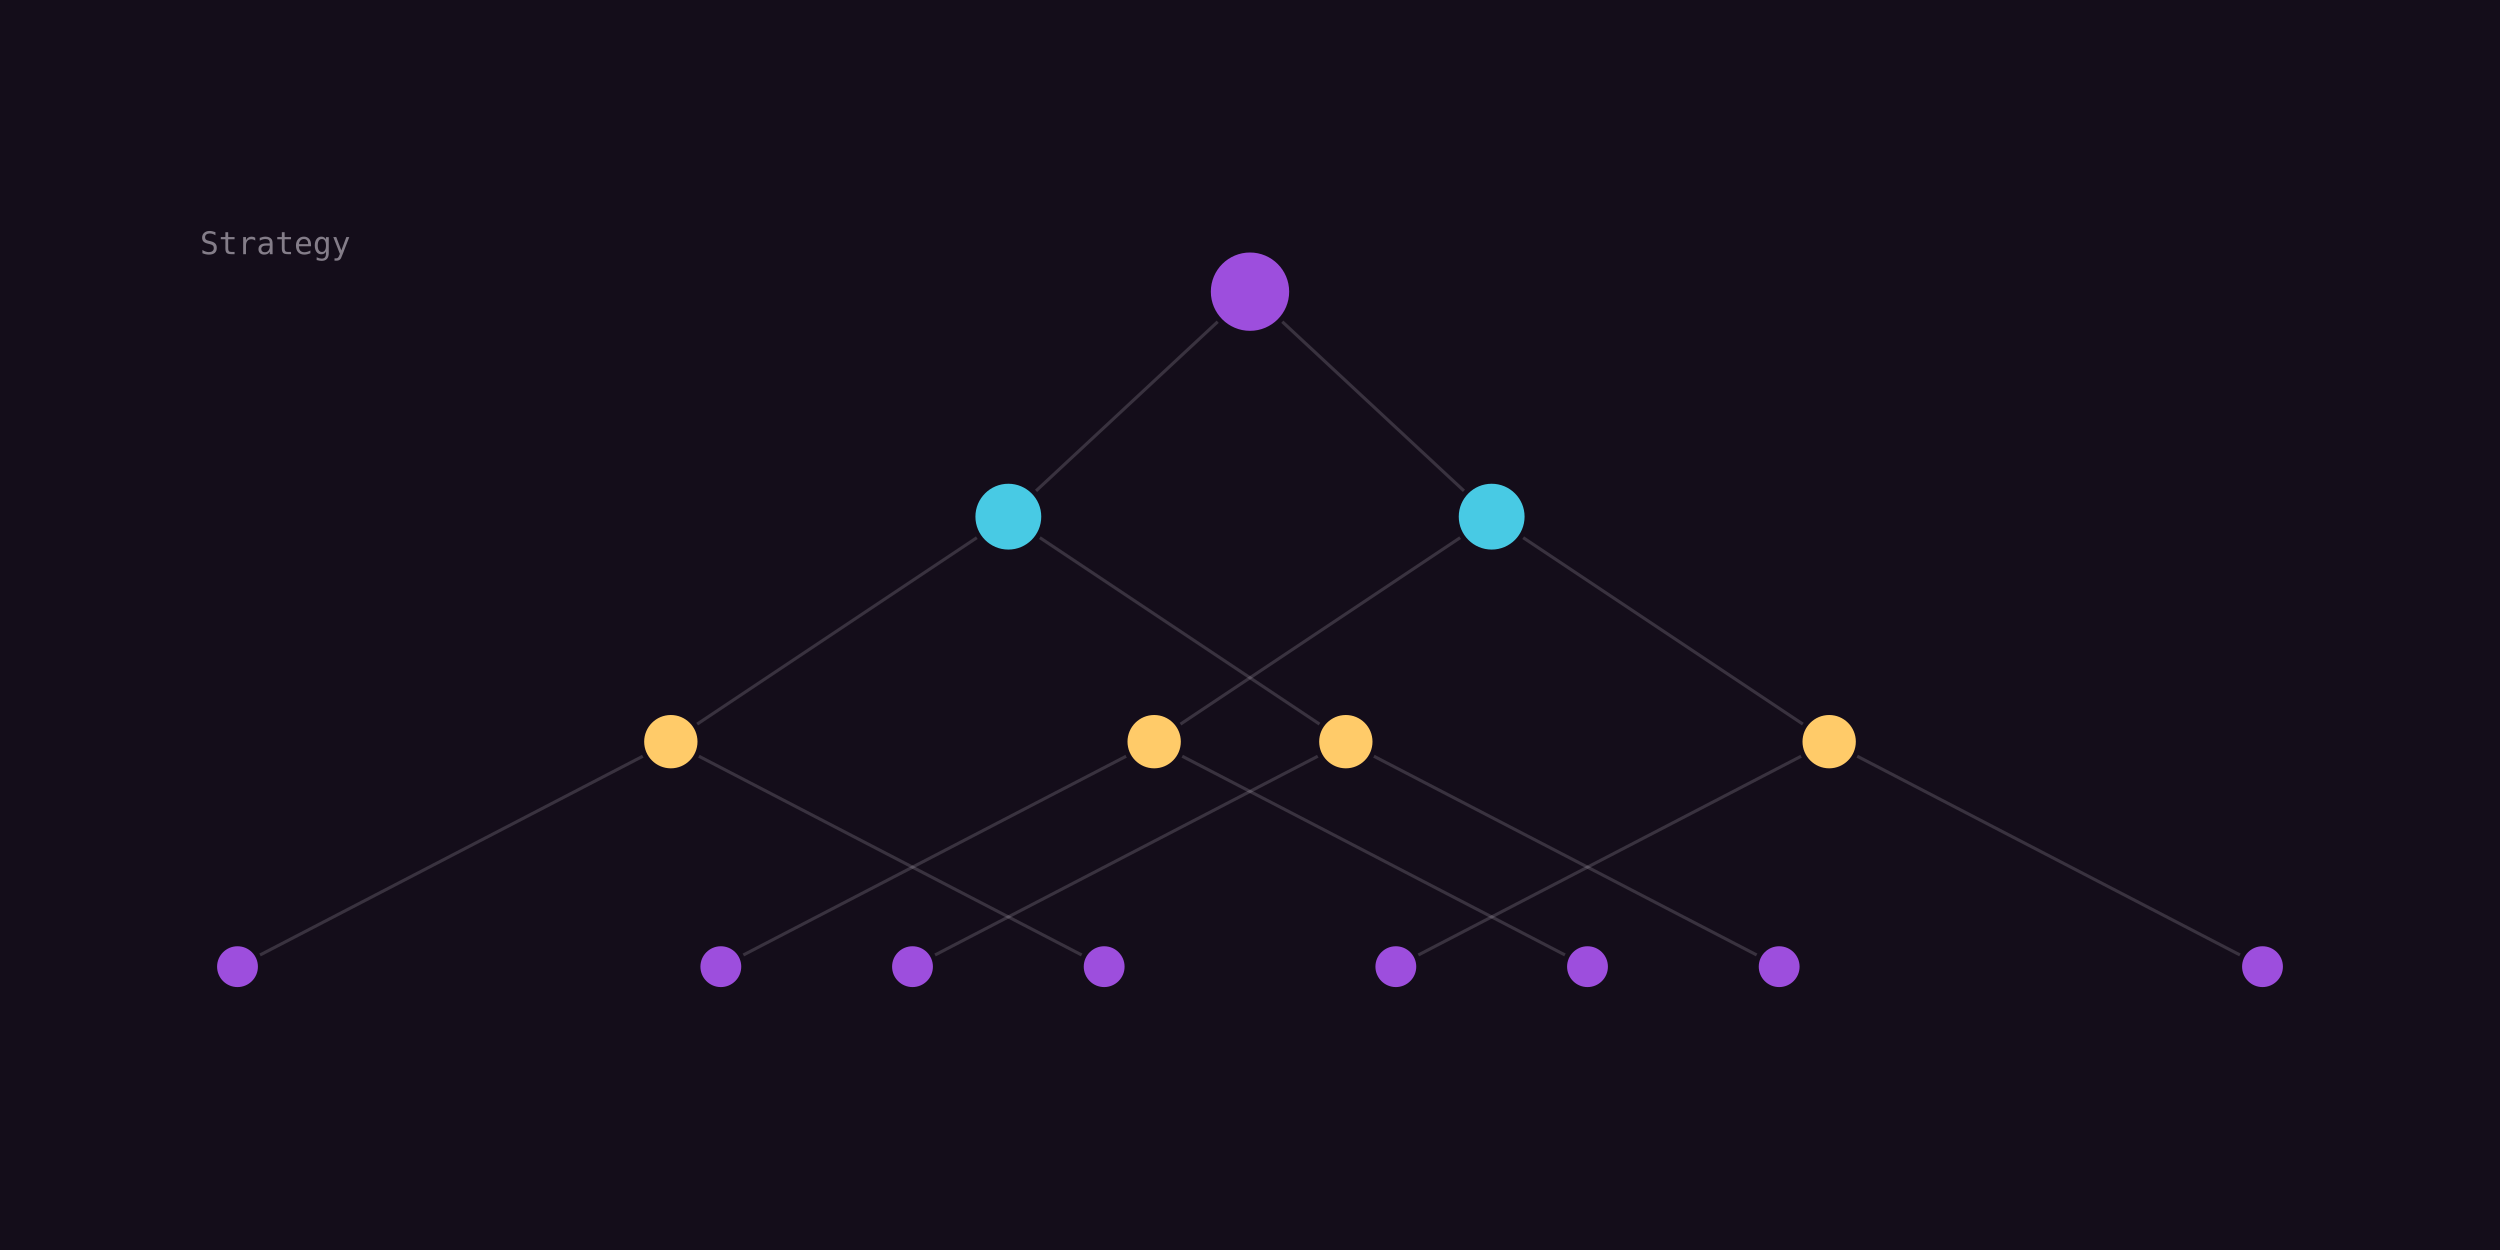
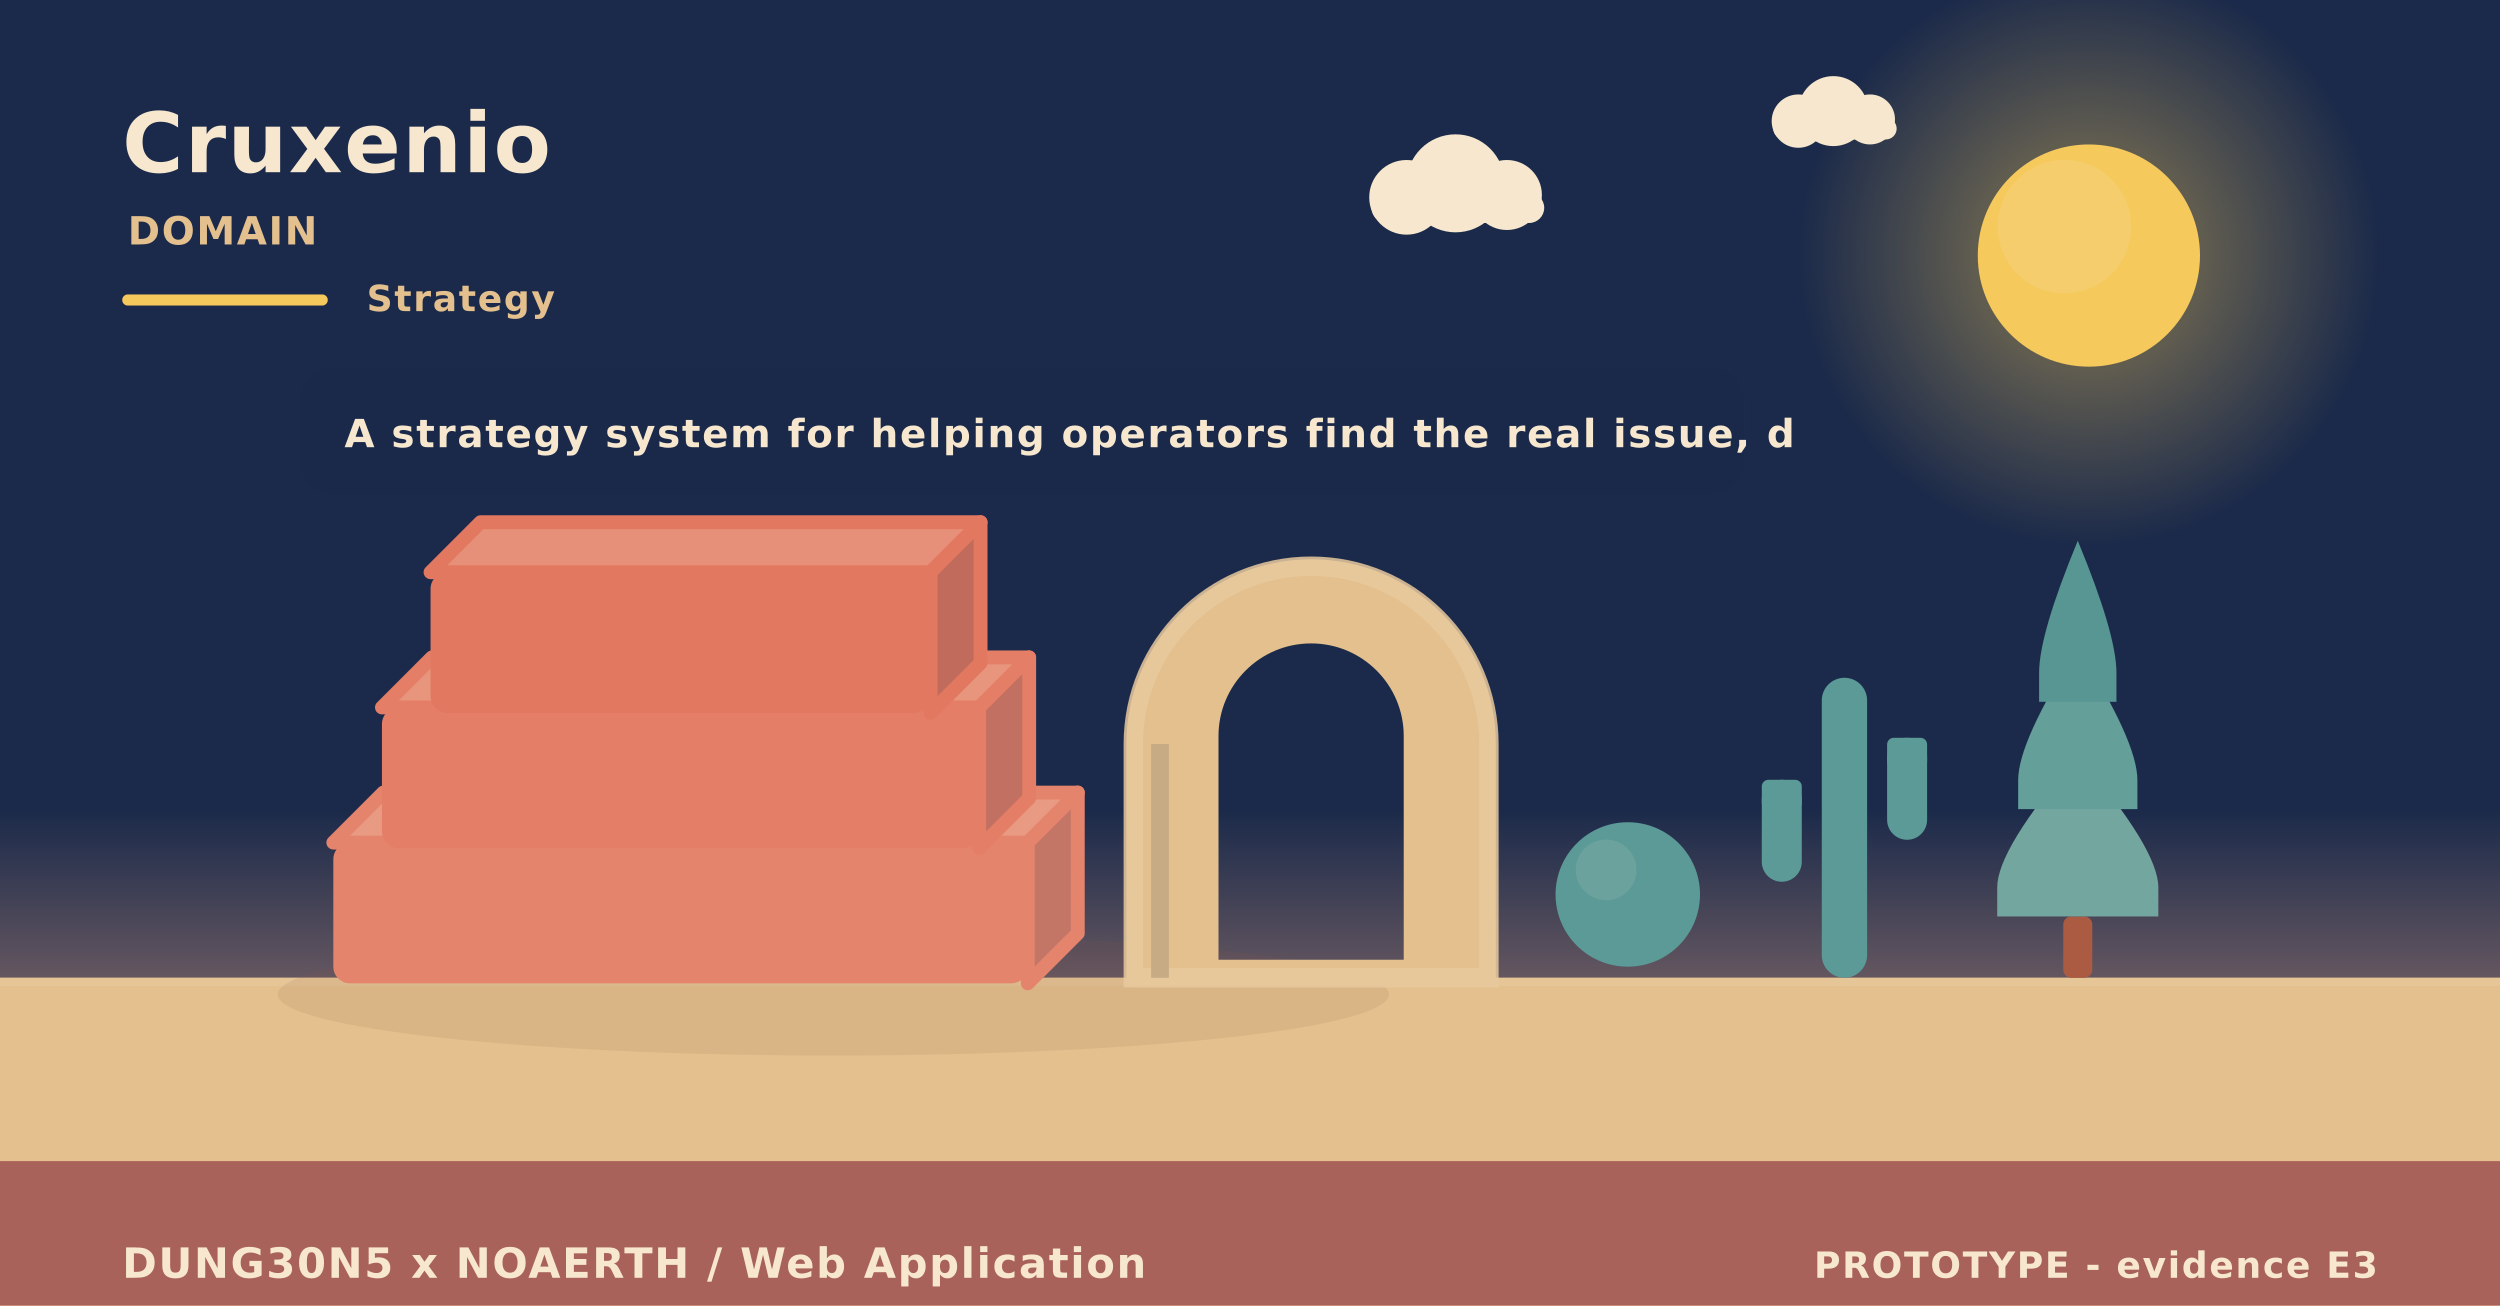
- <svg xmlns="http://www.w3.org/2000/svg" viewBox="0 0 1200 600" width="1200" height="600" role="img" aria-label="Cruxenio domain model">
-   <rect width="1200" height="600" fill="#140d1a" />
-   <defs>
-     <linearGradient id="gd" x1="0" y1="0" x2="1" y2="1">
-       <stop offset="0%" stop-color="#9d4edd" />
-       <stop offset="100%" stop-color="#48cae4" />
-     </linearGradient>
-   </defs>
-   <line x1="600.00" y1="140.00" x2="716.00" y2="248.00" stroke="rgba(244,238,248,0.300)" stroke-width="1.50" opacity="0.55" />
-   <line x1="600.00" y1="140.00" x2="484.00" y2="248.00" stroke="rgba(244,238,248,0.300)" stroke-width="1.50" opacity="0.55" />
-   <line x1="716.00" y1="248.00" x2="878.00" y2="356.00" stroke="rgba(244,238,248,0.300)" stroke-width="1.50" opacity="0.55" />
-   <line x1="716.00" y1="248.00" x2="554.00" y2="356.00" stroke="rgba(244,238,248,0.300)" stroke-width="1.50" opacity="0.55" />
-   <line x1="484.00" y1="248.00" x2="646.00" y2="356.00" stroke="rgba(244,238,248,0.300)" stroke-width="1.50" opacity="0.55" />
-   <line x1="484.00" y1="248.00" x2="322.00" y2="356.00" stroke="rgba(244,238,248,0.300)" stroke-width="1.50" opacity="0.55" />
-   <line x1="878.00" y1="356.00" x2="1086.00" y2="464.00" stroke="rgba(244,238,248,0.300)" stroke-width="1.50" opacity="0.55" />
-   <line x1="878.00" y1="356.00" x2="670.00" y2="464.00" stroke="rgba(244,238,248,0.300)" stroke-width="1.50" opacity="0.55" />
-   <line x1="554.00" y1="356.00" x2="762.00" y2="464.00" stroke="rgba(244,238,248,0.300)" stroke-width="1.50" opacity="0.55" />
-   <line x1="554.00" y1="356.00" x2="346.00" y2="464.00" stroke="rgba(244,238,248,0.300)" stroke-width="1.50" opacity="0.55" />
-   <line x1="646.00" y1="356.00" x2="854.00" y2="464.00" stroke="rgba(244,238,248,0.300)" stroke-width="1.50" opacity="0.55" />
-   <line x1="646.00" y1="356.00" x2="438.00" y2="464.00" stroke="rgba(244,238,248,0.300)" stroke-width="1.50" opacity="0.55" />
-   <line x1="322.00" y1="356.00" x2="530.00" y2="464.00" stroke="rgba(244,238,248,0.300)" stroke-width="1.50" opacity="0.55" />
-   <line x1="322.00" y1="356.00" x2="114.00" y2="464.00" stroke="rgba(244,238,248,0.300)" stroke-width="1.50" opacity="0.55" />
-   <circle cx="600.00" cy="140.00" r="20.00" fill="#9d4edd" opacity="1.00" stroke="#140d1a" stroke-width="2.40" />
-   <circle cx="716.00" cy="248.00" r="17.00" fill="#48cae4" opacity="1.00" stroke="#140d1a" stroke-width="2.40" />
-   <circle cx="484.00" cy="248.00" r="17.00" fill="#48cae4" opacity="1.00" stroke="#140d1a" stroke-width="2.40" />
-   <circle cx="878.00" cy="356.00" r="14.00" fill="#ffcb69" opacity="1.00" stroke="#140d1a" stroke-width="2.40" />
-   <circle cx="554.00" cy="356.00" r="14.00" fill="#ffcb69" opacity="1.00" stroke="#140d1a" stroke-width="2.40" />
-   <circle cx="646.00" cy="356.00" r="14.00" fill="#ffcb69" opacity="1.00" stroke="#140d1a" stroke-width="2.40" />
-   <circle cx="322.00" cy="356.00" r="14.00" fill="#ffcb69" opacity="1.00" stroke="#140d1a" stroke-width="2.40" />
-   <circle cx="1086.00" cy="464.00" r="11.00" fill="#9d4edd" opacity="1.00" stroke="#140d1a" stroke-width="2.40" />
-   <circle cx="670.00" cy="464.00" r="11.00" fill="#9d4edd" opacity="1.00" stroke="#140d1a" stroke-width="2.40" />
-   <circle cx="762.00" cy="464.00" r="11.00" fill="#9d4edd" opacity="1.00" stroke="#140d1a" stroke-width="2.40" />
-   <circle cx="346.00" cy="464.00" r="11.00" fill="#9d4edd" opacity="1.00" stroke="#140d1a" stroke-width="2.40" />
-   <circle cx="854.00" cy="464.00" r="11.00" fill="#9d4edd" opacity="1.00" stroke="#140d1a" stroke-width="2.40" />
-   <circle cx="438.00" cy="464.00" r="11.00" fill="#9d4edd" opacity="1.00" stroke="#140d1a" stroke-width="2.40" />
-   <circle cx="530.00" cy="464.00" r="11.00" fill="#9d4edd" opacity="1.00" stroke="#140d1a" stroke-width="2.40" />
-   <circle cx="114.00" cy="464.00" r="11.00" fill="#9d4edd" opacity="1.00" stroke="#140d1a" stroke-width="2.40" />
-   <text x="96" y="122" font-family="ui-monospace,Menlo,monospace" font-size="15" fill="rgba(244,238,248,0.500)">Strategy</text>
+ <svg xmlns="http://www.w3.org/2000/svg" width="900" height="470" viewBox="0 0 900 470" role="img" aria-label="Cruxenio - the problem it addresses">
+   <linearGradient id="skym" x1="0" y1="0" x2="0" y2="1">
+     <stop offset="0" stop-color="#1b2a4a" />
+     <stop offset="0.62" stop-color="#1b2a4a" />
+     <stop offset="1" stop-color="#f3ad8a" />
+   </linearGradient>
+   <rect width="900" height="470" fill="url(#skym)" />
+   <radialGradient id="sunm">
+     <stop offset="0.35" stop-color="#f5c95c" stop-opacity="0.34" />
+     <stop offset="1" stop-color="#f5c95c" stop-opacity="0" />
+   </radialGradient>
+   <circle cx="752" cy="92" r="104" fill="url(#sunm)" />
+   <circle cx="752" cy="92" r="40" fill="#f5c95c" />
+   <circle cx="743.2" cy="81.6" r="24" fill="#f5d27e" opacity="0.5" />
+   <g>
+     <circle cx="524" cy="66" r="17.64" fill="#f6e7ce" />
+     <circle cx="506.36" cy="71.04" r="13.44" fill="#f6e7ce" />
+     <circle cx="542.48" cy="70.2" r="12.6" fill="#f6e7ce" />
+     <rect x="493.76" y="69.36" width="62.16" height="10.92" rx="5.46" fill="#f6e7ce" />
+   </g>
+   <g>
+     <circle cx="660" cy="40" r="12.6" fill="#f6e7ce" />
+     <circle cx="647.4" cy="43.6" r="9.6" fill="#f6e7ce" />
+     <circle cx="673.2" cy="43" r="9" fill="#f6e7ce" />
+     <rect x="638.4" y="42.4" width="44.4" height="7.8" rx="3.9" fill="#f6e7ce" />
+   </g>
+   <rect x="0" y="352" width="900" height="118" fill="#e3c08d" />
+   <rect x="0" y="352" width="900" height="3" fill="#e6c596" />
+   <text x="44" y="62" font-family="Verdana,DejaVu Sans,sans-serif" font-size="30" font-weight="700" letter-spacing="0.6" fill="#f6e7ce" text-anchor="start">Cruxenio</text>
+   <text x="46" y="88" font-family="Verdana,DejaVu Sans,sans-serif" font-size="14" font-weight="700" letter-spacing="0.6" fill="#e3c08d" text-anchor="start">DOMAIN</text>
+   <rect x="44" y="106" width="74" height="4" rx="2" fill="#f5c95c" />
+   <text x="132" y="112" font-family="Verdana,DejaVu Sans,sans-serif" font-size="13" font-weight="700" letter-spacing="0.6" fill="#e3c08d" text-anchor="start">Strategy</text>
+   <ellipse cx="300" cy="358" rx="200" ry="22" fill="rgba(138,90,68,0.11)" />
+   <path d="M120,303.33 L370,303.33 L388,285.33 L138,285.33 Z" fill="#e99a82" stroke="#e5846c" stroke-width="5" stroke-linejoin="round" />
+   <path d="M370,303.33 L388,285.33 L388,336 L370,354 Z" fill="#c37566" stroke="#e5846c" stroke-width="5" stroke-linejoin="round" />
+   <rect x="120" y="303.33" width="250" height="50.67" rx="6" fill="#e5846c" />
+   <path d="M137.5,254.67 L352.5,254.67 L370.5,236.67 L155.5,236.67 Z" fill="#e8957d" stroke="#e47e66" stroke-width="5" stroke-linejoin="round" />
+   <path d="M352.5,254.67 L370.5,236.67 L370.5,287.33 L352.5,305.33 Z" fill="#c27061" stroke="#e47e66" stroke-width="5" stroke-linejoin="round" />
+   <rect x="137.5" y="254.67" width="215" height="50.67" rx="6" fill="#e47e66" />
+   <path d="M155,206 L335,206 L353,188 L173,188 Z" fill="#e79079" stroke="#e37861" stroke-width="5" stroke-linejoin="round" />
+   <path d="M335,206 L353,188 L353,238.67 L335,256.67 Z" fill="#c16b5d" stroke="#e37861" stroke-width="5" stroke-linejoin="round" />
+   <rect x="155" y="206" width="180" height="50.67" rx="6" fill="#e37861" />
+   <path d="M408,352 L408,267.84 A64,64 0 0 1 536,267.84 L536,352 Z M436.16,348 L436.16,264.97 A35.84,35.84 0 0 1 507.84,264.97 L507.84,348 Z" fill="#e3c08d" fill-rule="evenodd" stroke="#e3c08d" stroke-width="5" stroke-linejoin="round" />
+   <path d="M408,352 L408,267.84 A64,64 0 0 1 536,267.84 L536,352 Z" fill="none" stroke="#e8c99d" stroke-width="7" stroke-linecap="round" opacity="0.85" />
+   <rect x="414.4" y="267.84" width="6.4" height="84.16" fill="#c7ab84" />
+   <circle cx="586" cy="322" r="26" fill="#5b9a97" />
+   <circle cx="578.2" cy="313.16" r="10.92" fill="#7aa9a2" opacity="0.55" />
+   <rect x="655.84" y="244" width="16.32" height="108" rx="8.16" fill="#5b9a97" />
+   <rect x="634.24" y="280.72" width="14.4" height="36.72" rx="7.2" fill="#5b9a97" />
+   <rect x="634.24" y="280.72" width="14.4" height="10.8" rx="2.4" fill="#5b9a97" />
+   <rect x="679.36" y="265.6" width="14.4" height="36.72" rx="7.2" fill="#5b9a97" />
+   <rect x="679.36" y="265.6" width="14.4" height="10.8" rx="2.4" fill="#5b9a97" />
+   <rect x="742.78" y="329.92" width="10.44" height="22.08" rx="2.9" fill="#ac5b43" />
+   <path d="M748,271.96 Q719,305.58 719,319.49 Q719,329.92 719,329.92 L777,329.92 Q777,329.92 777,319.49 Q777,305.58 748,271.96 Z" fill="#74a6a0" />
+   <path d="M748,233.32 Q726.54,266.94 726.54,280.85 Q726.54,291.28 726.54,291.28 L769.46,291.28 Q769.46,291.28 769.46,280.85 Q769.46,266.94 748,233.32 Z" fill="#649f9a" />
+   <path d="M748,194.68 Q734.08,228.3 734.08,242.21 Q734.08,252.64 734.08,252.64 L761.92,252.64 Q761.92,252.64 761.92,242.21 Q761.92,228.3 748,194.68 Z" fill="#589694" />
+   <rect x="108" y="132" width="520" height="46" rx="12" fill="rgba(27,42,74,0.42)" opacity="0.94" />
+   <text x="124" y="161" font-family="Verdana,DejaVu Sans,sans-serif" font-size="14" font-weight="700" letter-spacing="0.6" fill="#f6e7ce" text-anchor="start">A strategy system for helping operators find the real issue, d</text>
+   <rect x="0" y="418" width="900" height="52" rx="0" fill="#a65c56" opacity="0.94" />
+   <text x="44" y="460" font-family="Verdana,DejaVu Sans,sans-serif" font-size="15" font-weight="700" letter-spacing="0.6" fill="#f6e7ce" text-anchor="start">DUNG30N5 x NOAERTH  /  Web Application</text>
+   <text x="856" y="460" font-family="Verdana,DejaVu Sans,sans-serif" font-size="13" font-weight="700" letter-spacing="0.6" fill="#f6e7ce" text-anchor="end">PROTOTYPE  -  evidence E3</text>
</svg>
